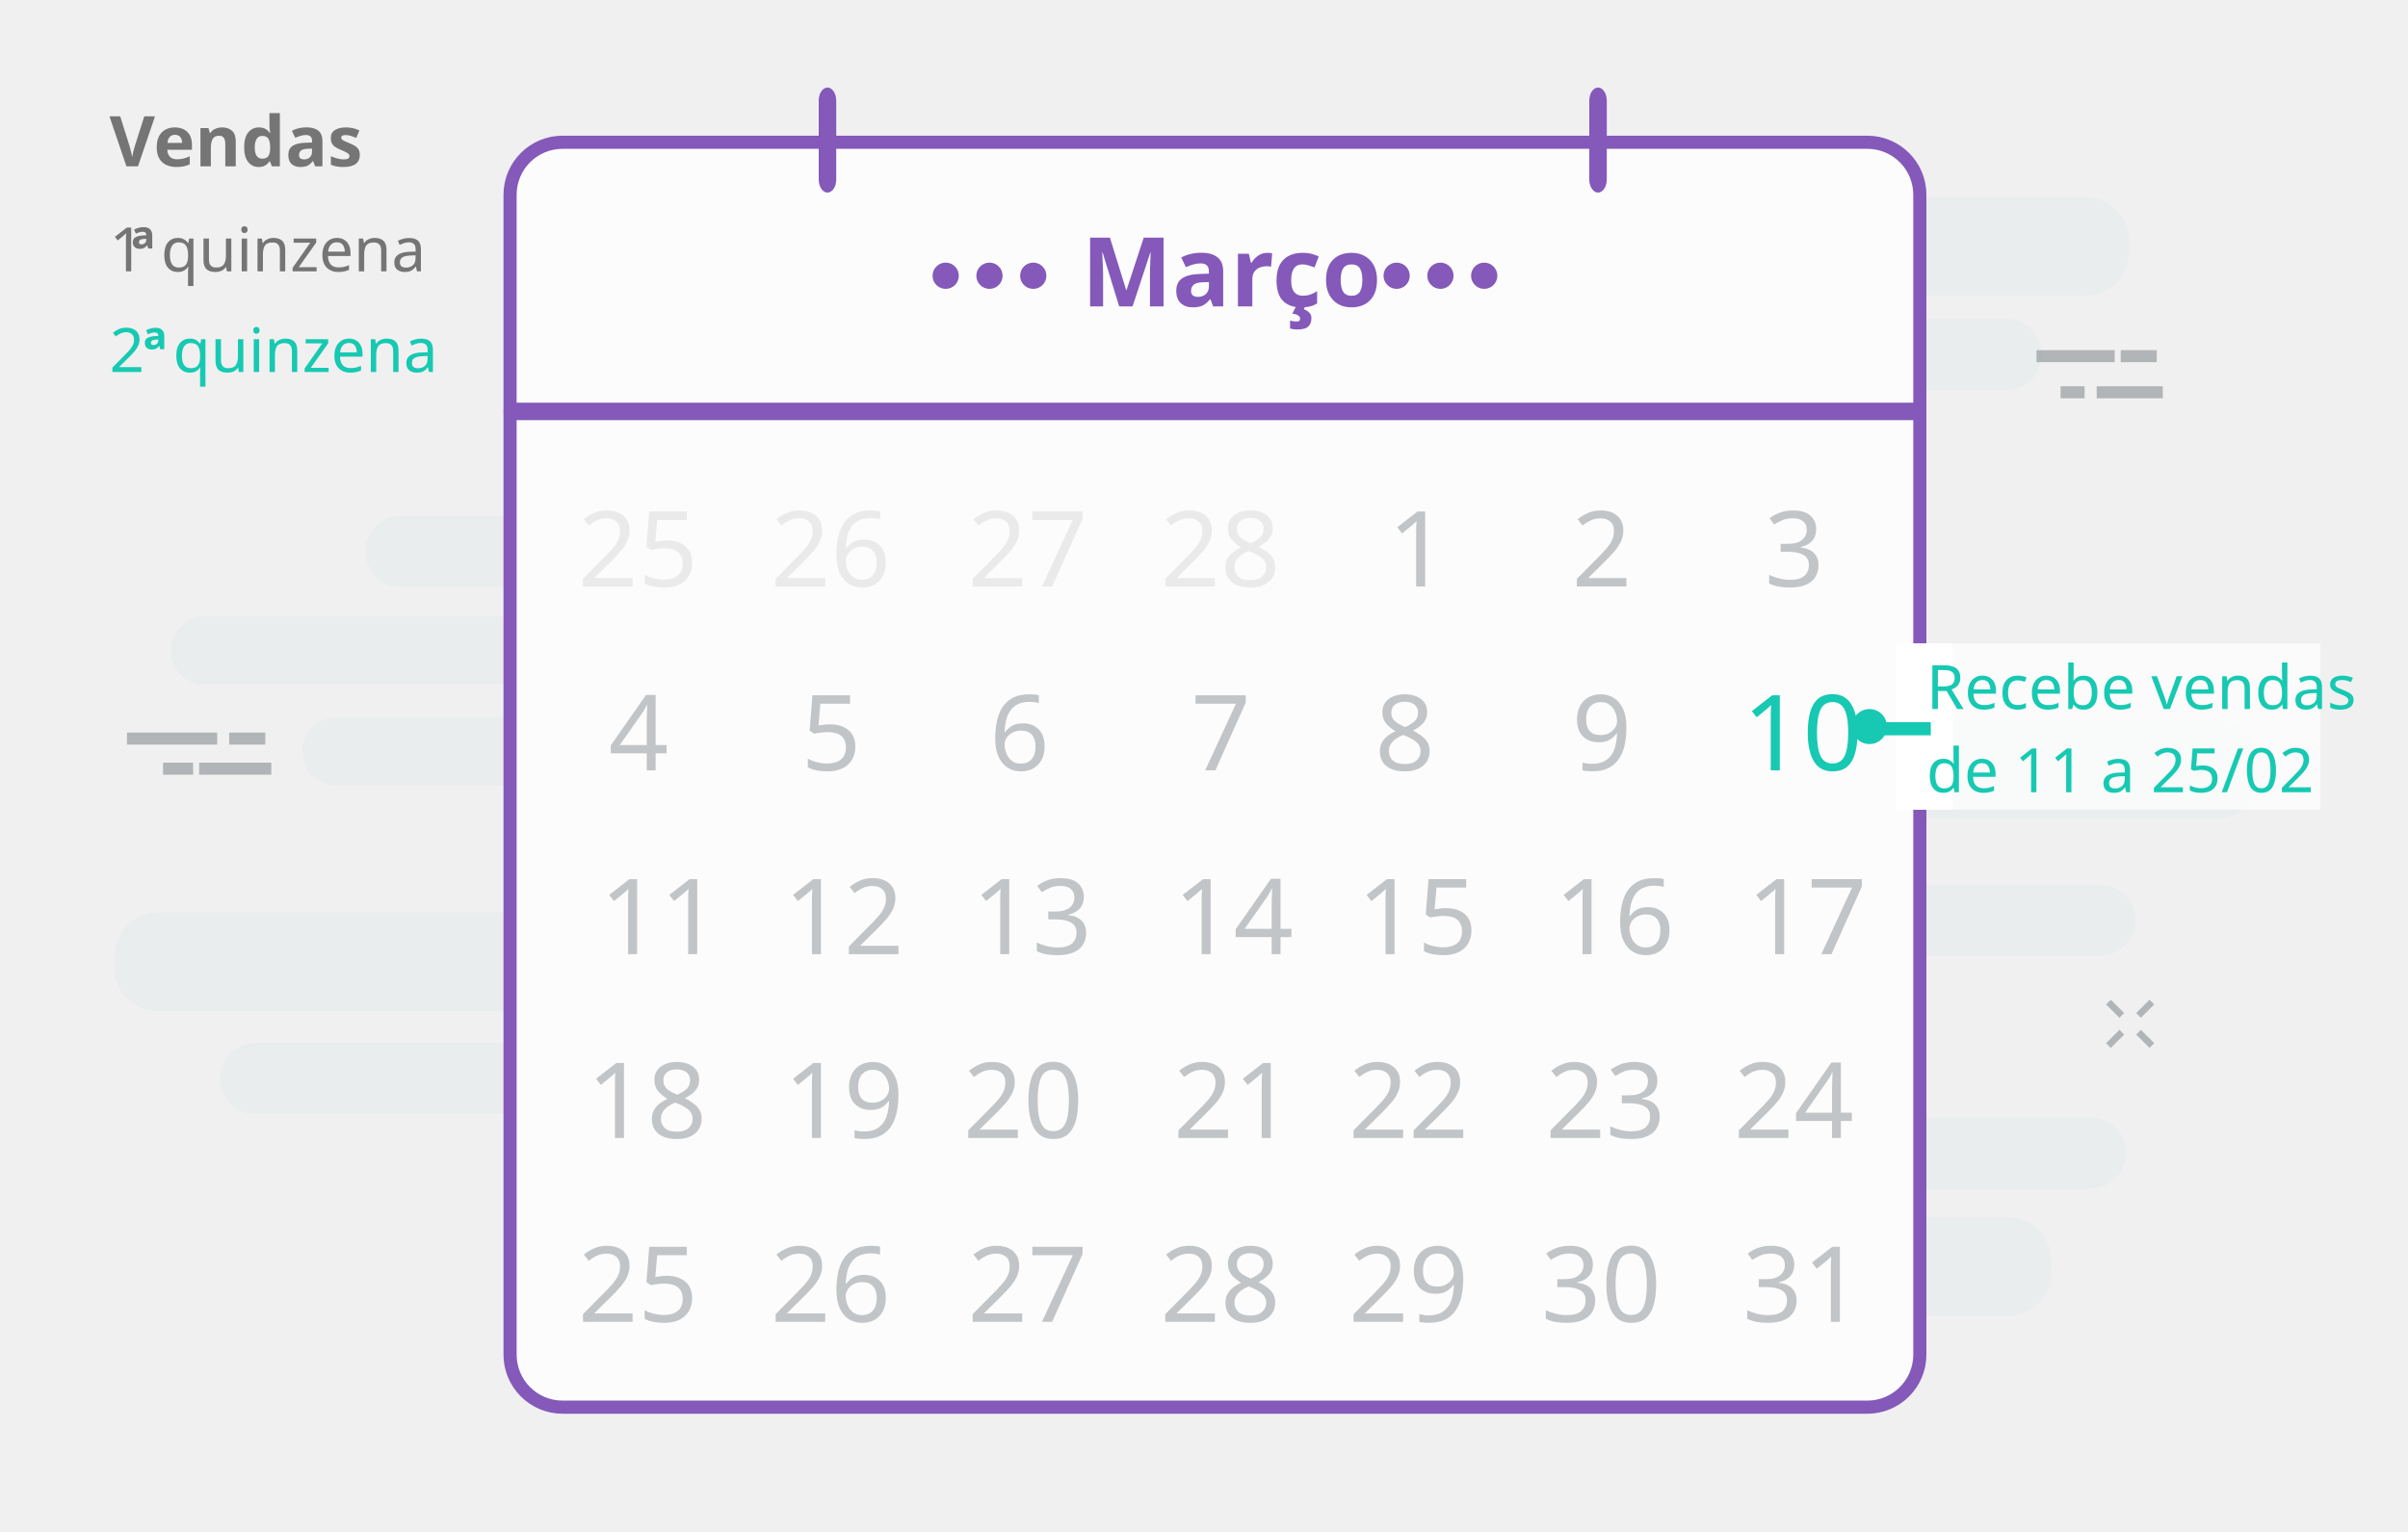
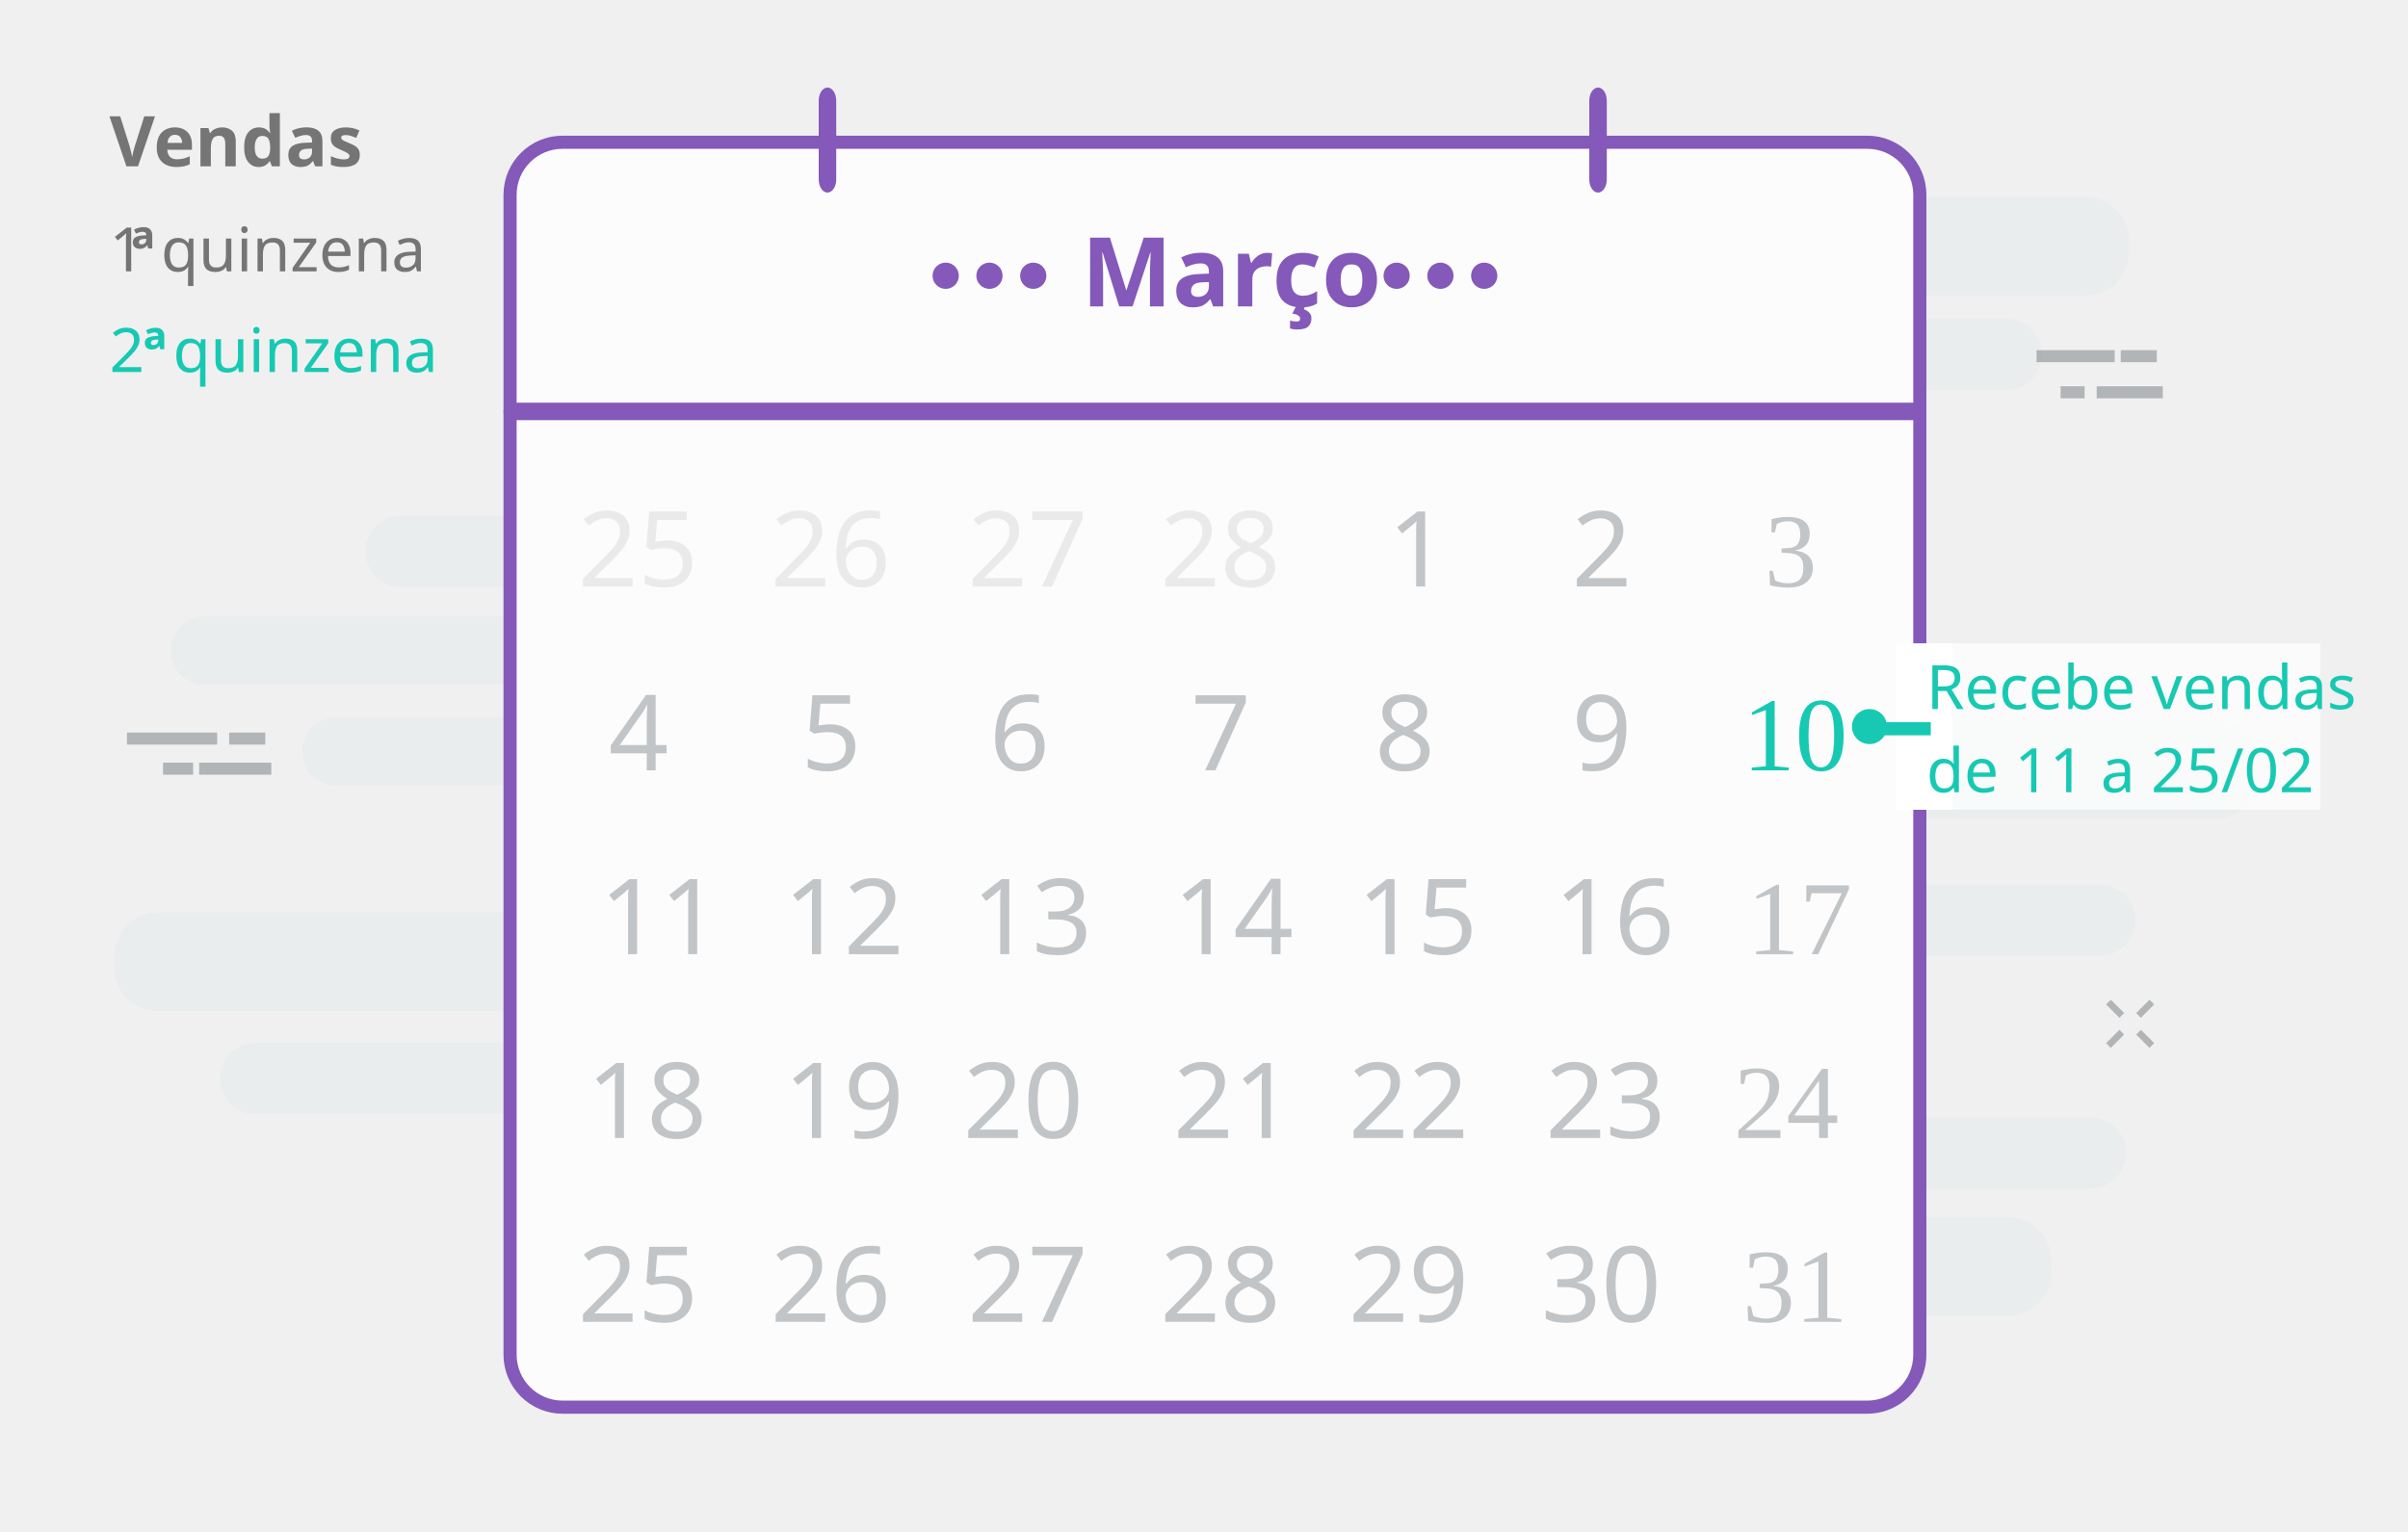
<svg xmlns="http://www.w3.org/2000/svg" width="550px" height="350px" viewBox="0 0 550 350" version="1.1">
  <g id="ilustracao_modelo_de_antecipacao_4" stroke="none" stroke-width="1" fill="none" fill-rule="evenodd">
    <g id="nuvens" opacity="0.59" transform="translate(26, 45)" fill="#D9E4EA">
      <path d="M386.131,157.108 L453.546,157.108 C458.044,157.108 461.69,160.755 461.69,165.253 L461.69,165.253 C461.69,169.751 458.044,173.398 453.546,173.398 L386.131,173.398 C381.633,173.398 377.986,169.751 377.986,165.253 L377.986,165.253 C377.986,160.755 381.633,157.108 386.131,157.108 Z" id="Rectangle-Copy-6" opacity="0.509" />
      <path d="M267.899,0 L450.288,0 C455.811,-1.01453063e-15 460.288,4.477 460.288,10 L460.288,12.554 C460.288,18.077 455.811,22.554 450.288,22.554 L267.899,22.554 C262.376,22.554 257.899,18.077 257.899,12.554 L257.899,10 C257.899,4.477 262.376,1.01453063e-15 267.899,0 Z" id="Rectangle-Copy" opacity="0.509" />
      <path d="M65.583,72.819 L194.214,72.819 C198.712,72.819 202.359,76.466 202.359,80.964 L202.359,80.964 C202.359,85.462 198.712,89.108 194.214,89.108 L65.583,89.108 C61.085,89.108 57.438,85.462 57.438,80.964 L57.438,80.964 C57.438,76.466 61.085,72.819 65.583,72.819 Z" id="Rectangle-Copy-2" opacity="0.509" />
      <path d="M303.583,27.819 L432.214,27.819 C436.712,27.819 440.359,31.466 440.359,35.964 L440.359,35.964 C440.359,40.462 436.712,44.108 432.214,44.108 L303.583,44.108 C299.085,44.108 295.438,40.462 295.438,35.964 L295.438,35.964 C295.438,31.466 299.085,27.819 303.583,27.819 Z" id="Rectangle-Copy-9" opacity="0.509" />
      <path d="M20.777,95.88 L387.513,95.88 C391.808,95.88 395.29,99.361 395.29,103.657 L395.29,103.657 C395.29,107.952 391.808,111.434 387.513,111.434 L20.777,111.434 C16.482,111.434 13,107.952 13,103.657 L13,103.657 C13,99.361 16.482,95.88 20.777,95.88 Z" id="Rectangle-Copy-3" opacity="0.509" />
      <path d="M50.777,118.88 L377.513,118.88 C381.808,118.88 385.29,122.361 385.29,126.657 L385.29,126.657 C385.29,130.952 381.808,134.434 377.513,134.434 L50.777,134.434 C46.482,134.434 43,130.952 43,126.657 L43,126.657 C43,122.361 46.482,118.88 50.777,118.88 Z" id="Rectangle-Copy-10" opacity="0.509" />
      <path d="M290.115,119.47 L480,119.47 C485.523,119.47 490,123.947 490,129.47 L490,132.024 C490,137.547 485.523,142.024 480,142.024 L290.115,142.024 C284.592,142.024 280.115,137.547 280.115,132.024 L280.115,129.47 C280.115,123.947 284.592,119.47 290.115,119.47 Z" id="Rectangle-Copy-5" opacity="0.509" />
      <path d="M10.115,163.47 L200,163.47 C205.523,163.47 210,167.947 210,173.47 L210,176.024 C210,181.547 205.523,186.024 200,186.024 L10.115,186.024 C4.592,186.024 0.115,181.547 0.115,176.024 L0.115,173.47 C0.115,167.947 4.592,163.47 10.115,163.47 Z" id="Rectangle-Copy-12" opacity="0.509" />
      <path d="M320.115,233.12 L432.542,233.12 C438.065,233.12 442.542,237.598 442.542,243.12 L442.542,245.675 C442.542,251.198 438.065,255.675 432.542,255.675 L320.115,255.675 C314.592,255.675 310.115,251.198 310.115,245.675 L310.115,243.12 C310.115,237.598 314.592,233.12 320.115,233.12 Z" id="Rectangle-Copy-7" opacity="0.509" />
      <path d="M32.372,193.289 L293.431,193.289 C297.929,193.289 301.575,196.936 301.575,201.434 L301.575,201.434 C301.575,205.932 297.929,209.578 293.431,209.578 L32.372,209.578 C27.874,209.578 24.227,205.932 24.227,201.434 L24.227,201.434 C24.227,196.936 27.874,193.289 32.372,193.289 Z" id="Rectangle-Copy-4" opacity="0.509" />
      <path d="M356.372,210.289 L451.431,210.289 C455.929,210.289 459.575,213.936 459.575,218.434 L459.575,218.434 C459.575,222.932 455.929,226.578 451.431,226.578 L356.372,226.578 C351.874,226.578 348.227,222.932 348.227,218.434 L348.227,218.434 C348.227,213.936 351.874,210.289 356.372,210.289 Z" id="Rectangle-Copy-11" opacity="0.509" />
    </g>
    <g id="detalhes" opacity="0.59" transform="translate(29, 80)" fill="#858C8F">
      <path d="M459.992,152.534 L458.915,151.457 L461.96,148.408 L463.036,149.486 L459.992,152.534 Z M455.091,152.534 L452.047,149.486 L453.123,148.408 L456.168,151.457 L455.091,152.534 Z M459.992,155.285 L463.036,158.333 L461.96,159.411 L458.915,156.363 L459.992,155.285 Z M455.091,155.285 L456.168,156.363 L453.123,159.411 L452.047,158.333 L455.091,155.285 Z" id="Combined-Shape-Copy-2" />
      <path d="M0,90.123 L0,87.372 L20.606,87.372 L20.606,90.123 L0,90.123 Z M16.485,97 L16.485,94.249 L32.969,94.249 L32.969,97 L16.485,97 Z M23.353,90.123 L23.353,87.372 L31.595,87.372 L31.595,90.123 L23.353,90.123 Z M8.242,97 L8.242,94.249 L15.111,94.249 L15.111,97 L8.242,97 Z" id="Combined-Shape" />
      <path d="M436.152,2.751 L436.152,0 L454.01,0 L454.01,2.751 L436.152,2.751 Z M449.889,11.003 L449.889,8.252 L465,8.252 L465,11.003 L449.889,11.003 Z M455.384,2.751 L455.384,0 L463.626,0 L463.626,2.751 L455.384,2.751 Z M441.647,11.003 L441.647,8.252 L447.142,8.252 L447.142,11.003 L441.647,11.003 Z" id="Combined-Shape-Copy-4" />
    </g>
    <g id="calendario" transform="translate(115, 20)">
      <g id="desenho-do-calendario" fill-rule="nonzero">
        <rect id="bg-calendario" fill="#D8D8D8" x="8" y="84" width="310" height="210" />
        <rect id="Rectangle-2" stroke="#8459B9" stroke-width="3" fill="#FCFCFC" x="1.5" y="12.5" width="322" height="289" rx="12" />
        <rect id="linha" stroke="#8459B9" stroke-width="3" fill="#FCFCFC" x="1.5" y="73.5" width="322" height="1" rx="0.5" />
        <path d="M248,3 C248,1.343 248.895,0 250,0 C251.105,0 252,1.343 252,3 L252,21 C252,22.657 251.105,24 250,24 C248.895,24 248,22.657 248,21 L248,3 Z" id="Shape" fill="#8459B9" />
        <path d="M72,3 C72,1.343 72.895,0 74,0 C75.105,0 76,1.343 76,3 L76,21 C76,22.657 75.105,24 74,24 C72.895,24 72,22.657 72,21 L72,3 Z" id="Path" fill="#8459B9" />
      </g>
-       <g id="coluna-7" transform="translate(281, 89)" font-family="UniNeueRegular, Uni Neue" font-size="24" font-weight="normal">
+       <g id="coluna-7" transform="translate(281, 89)" font-family="inherit" font-size="24" font-weight="normal">
        <text id="31" fill="#C2C5C7">
          <tspan x="2" y="193">31</tspan>
        </text>
        <text id="24" fill="#C2C5C7">
          <tspan x="0" y="151">24</tspan>
        </text>
        <text id="17" fill="#C2C5C7">
          <tspan x="3" y="109">17</tspan>
        </text>
        <text id="10" fill="#17C9B2">
          <tspan x="2" y="67">10</tspan>
        </text>
        <text id="3" fill="#C2C5C7">
          <tspan x="7" y="25">3</tspan>
        </text>
      </g>
      <g id="coluna-6" transform="translate(237, 89)" fill="#C2C5C7" font-family="UniNeueRegular, Uni Neue" font-size="24" font-weight="normal">
        <text id="30">
          <tspan x="0" y="193">30</tspan>
        </text>
        <text id="23">
          <tspan x="1" y="151">23</tspan>
        </text>
        <text id="16">
          <tspan x="3" y="109">16</tspan>
        </text>
        <text id="9">
          <tspan x="7" y="67">9</tspan>
        </text>
        <text id="2">
          <tspan x="7" y="25">2</tspan>
        </text>
      </g>
      <g id="coluna-5" transform="translate(193, 89)" fill="#C2C5C7" font-family="UniNeueRegular, Uni Neue" font-size="24" font-weight="normal">
        <text id="29">
          <tspan x="0" y="193">29</tspan>
        </text>
        <text id="22">
          <tspan x="0" y="151">22</tspan>
        </text>
        <text id="15">
          <tspan x="2" y="109">15</tspan>
        </text>
        <text id="8">
          <tspan x="6" y="67">8</tspan>
        </text>
        <text id="1">
          <tspan x="9" y="25">1</tspan>
        </text>
      </g>
      <g id="coluna-4" transform="translate(150, 89)" font-family="UniNeueRegular, Uni Neue" font-size="24" font-weight="normal">
        <text id="28" fill="#C2C5C7">
          <tspan x="0" y="193">28</tspan>
        </text>
        <text id="21" fill="#C2C5C7">
          <tspan x="3" y="151">21</tspan>
        </text>
        <text id="14" fill="#C2C5C7">
          <tspan x="3" y="109">14</tspan>
        </text>
        <text id="7" fill="#C2C5C7">
          <tspan x="7" y="67">7</tspan>
        </text>
        <text id="28" fill="#EAEAEA">
          <tspan x="0" y="25">28</tspan>
        </text>
      </g>
      <g id="coluna-3" transform="translate(105, 89)" font-family="UniNeueRegular, Uni Neue" font-size="24" font-weight="normal">
        <text id="27" fill="#C2C5C7">
          <tspan x="1" y="193">27</tspan>
        </text>
        <text id="20" fill="#C2C5C7">
          <tspan x="0" y="151">20</tspan>
        </text>
        <text id="13" fill="#C2C5C7">
          <tspan x="2" y="109">13</tspan>
        </text>
        <text id="6" fill="#C2C5C7">
          <tspan x="6" y="67">6</tspan>
        </text>
        <text id="27" fill="#EAEAEA">
          <tspan x="1" y="25">27</tspan>
        </text>
      </g>
      <g id="coluna-2" transform="translate(61, 89)" font-family="UniNeueRegular, Uni Neue" font-size="24" font-weight="normal">
        <text id="26" fill="#C2C5C7">
          <tspan x="0" y="193">26</tspan>
        </text>
        <text id="19" fill="#C2C5C7">
          <tspan x="3" y="151">19</tspan>
        </text>
        <text id="12" fill="#C2C5C7">
          <tspan x="3" y="109">12</tspan>
        </text>
        <text id="5" fill="#C2C5C7">
          <tspan x="7" y="67">5</tspan>
        </text>
        <text id="26" fill="#EAEAEA">
          <tspan x="0" y="25">26</tspan>
        </text>
      </g>
      <g id="coluna-1" transform="translate(17, 89)" font-family="UniNeueRegular, Uni Neue" font-size="24" font-weight="normal">
        <text id="25" fill="#C2C5C7">
          <tspan x="0" y="193">25</tspan>
        </text>
        <text id="18" fill="#C2C5C7">
          <tspan x="2" y="151">18</tspan>
        </text>
        <text id="11" fill="#C2C5C7">
          <tspan x="5" y="109">11</tspan>
        </text>
        <text id="4" fill="#C2C5C7">
          <tspan x="7" y="67">4</tspan>
        </text>
        <text id="25" fill="#EAEAEA">
          <tspan x="0" y="25">25</tspan>
        </text>
      </g>
      <g id="detalhe-direita" transform="translate(201, 40)" fill="#FCFCFC" fill-rule="nonzero" stroke="#8459B9" stroke-width="3">
        <circle id="Oval" cx="23" cy="3" r="1.5" />
        <circle id="Oval-Copy" cx="13" cy="3" r="1.5" />
        <circle id="Oval-Copy-2" cx="3" cy="3" r="1.5" />
      </g>
      <text id="Março" font-family="UniNeueBold, Uni Neue" font-size="22" font-weight="bold" fill="#8459B9">
        <tspan x="132" y="50">Março</tspan>
      </text>
      <g id="detalhe-esquerda" transform="translate(98, 40)" fill="#FCFCFC" fill-rule="nonzero" stroke="#8459B9" stroke-width="3">
        <circle id="Oval" cx="23" cy="3" r="1.5" />
        <circle id="Oval-Copy" cx="13" cy="3" r="1.5" />
        <circle id="Oval-Copy-2" cx="3" cy="3" r="1.5" />
      </g>
    </g>
    <g id="Recebe-vendas-de" transform="translate(423, 147)">
      <rect id="bg-texto-copy-4" fill="#FFFFFF" fill-rule="nonzero" opacity="0.7" x="10" y="0" width="97" height="38" />
      <rect id="bg-texto-copy-3" fill="#FFFFFF" fill-rule="nonzero" x="10" y="0" width="13" height="38" />
      <g id="seta-indicador" transform="translate(0, 15)" fill="#17C9B2" fill-rule="nonzero">
        <circle id="Oval" cx="4" cy="4" r="4" />
        <rect id="Rectangle" x="4" y="3" width="14" height="3" />
      </g>
      <text id="Recebe-vendas-de-11" font-family="UniNeueRegular, Uni Neue" font-size="14" font-weight="normal" fill="#17C9B2">
        <tspan x="17" y="15">Recebe vendas</tspan>
        <tspan x="17" y="34">de 11 a 25/02</tspan>
      </text>
    </g>
    <text id="2ª-quinzena" font-family="UniNeueRegular, Uni Neue" font-size="14" font-weight="normal" fill="#17C9B2">
      <tspan x="25" y="85">2</tspan>
      <tspan x="32.756" y="85" font-family="LucidaGrande-Bold, Lucida Grande" font-weight="bold">ª</tspan>
      <tspan x="39.503" y="85"> quinzena</tspan>
    </text>
    <text id="1ª-quinzena" font-family="UniNeueRegular, Uni Neue" font-size="14" font-weight="normal" fill="#757575">
      <tspan x="25" y="62">1</tspan>
      <tspan x="30.012" y="62" font-family="LucidaGrande-Bold, Lucida Grande" font-weight="bold">ª</tspan>
      <tspan x="36.759" y="62"> quinzena</tspan>
    </text>
    <text id="Vendas" font-family="UniNeueBold, Uni Neue" font-size="16" font-weight="bold" fill="#757575">
      <tspan x="25" y="38">Vendas</tspan>
    </text>
  </g>
</svg>
